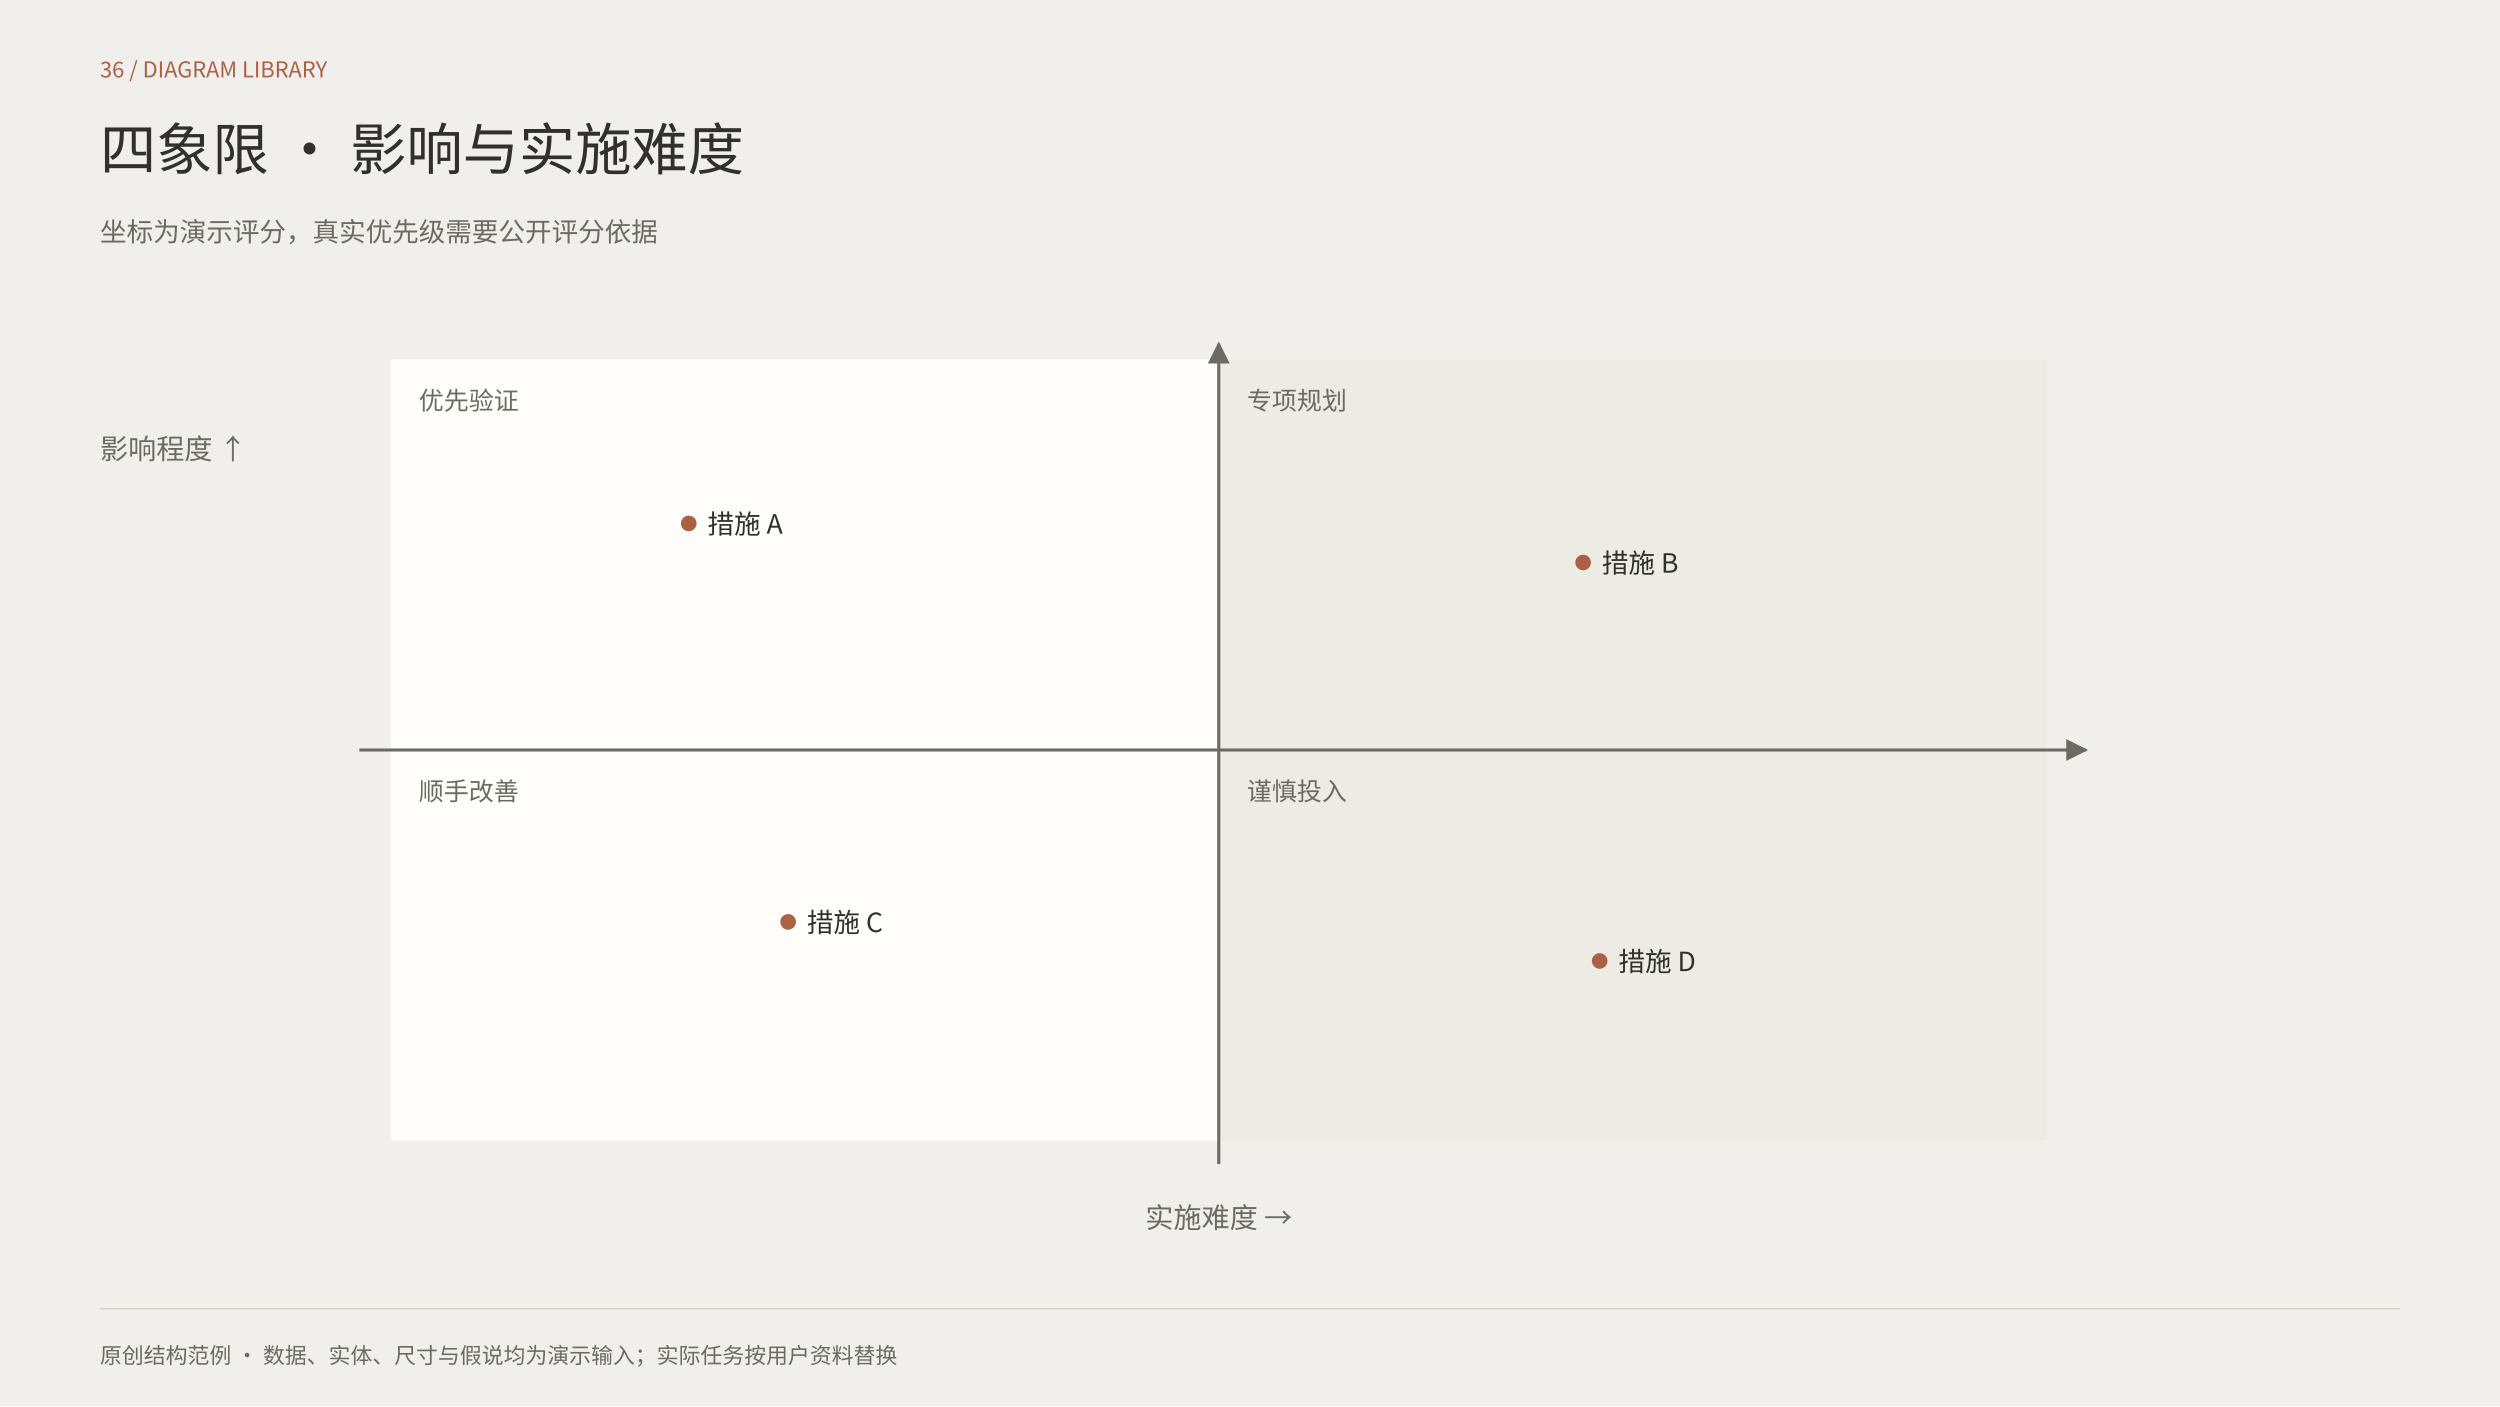
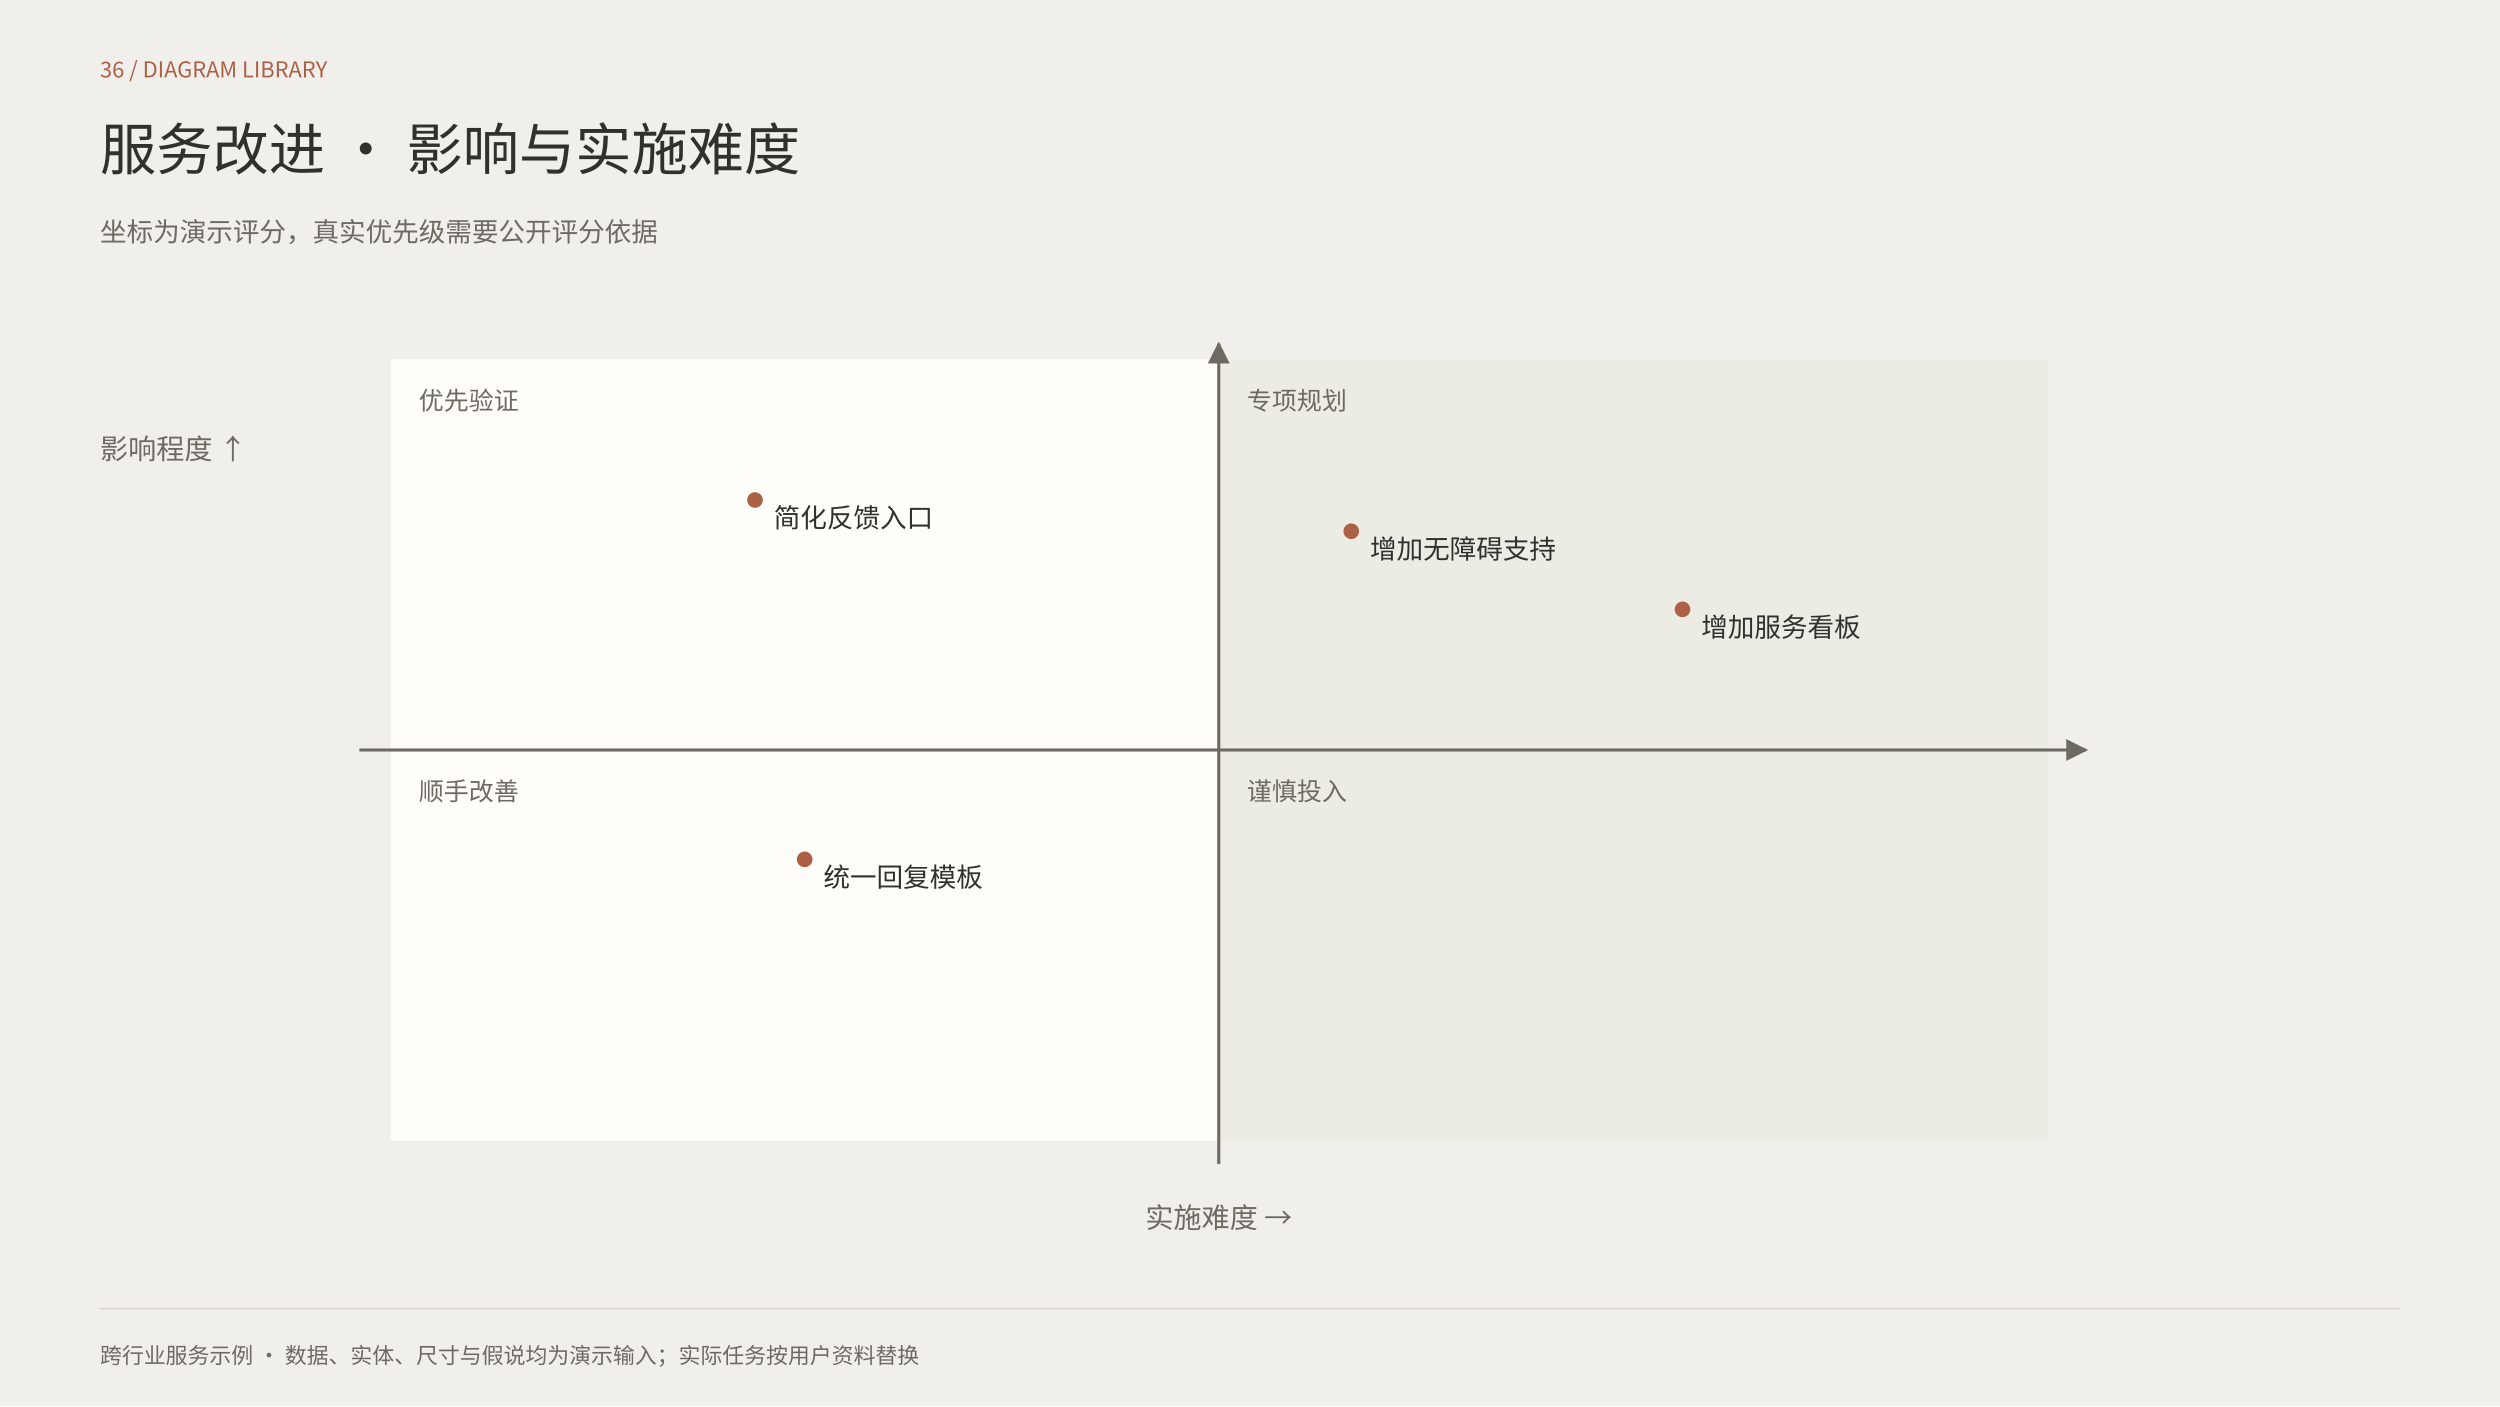
<svg xmlns="http://www.w3.org/2000/svg" width="1600" height="900" viewBox="0 0 1600 900" role="img" aria-labelledby="diagram-title diagram-desc">
  <rect width="100%" height="100%" fill="#F1EFEB" />
  <defs>
    <marker id="arrow-accent" viewBox="0 0 10 10" refX="9" refY="5" markerWidth="7" markerHeight="7" orient="auto-start-reverse">
      <path d="M 0 0 L 10 5 L 0 10 z" fill="#AC6046" />
    </marker>
    <marker id="arrow-teal" viewBox="0 0 10 10" refX="9" refY="5" markerWidth="7" markerHeight="7" orient="auto-start-reverse">
      <path d="M 0 0 L 10 5 L 0 10 z" fill="#67685E" />
    </marker>
    <marker id="arrow-amber" viewBox="0 0 10 10" refX="9" refY="5" markerWidth="7" markerHeight="7" orient="auto-start-reverse">
      <path d="M 0 0 L 10 5 L 0 10 z" fill="#8C7964" />
    </marker>
    <marker id="arrow-red" viewBox="0 0 10 10" refX="9" refY="5" markerWidth="7" markerHeight="7" orient="auto-start-reverse">
      <path d="M 0 0 L 10 5 L 0 10 z" fill="#554C46" />
    </marker>
    <marker id="arrow-muted" viewBox="0 0 10 10" refX="9" refY="5" markerWidth="7" markerHeight="7" orient="auto-start-reverse">
      <path d="M 0 0 L 10 5 L 0 10 z" fill="#6D6A63" />
    </marker>
    <marker id="arrow-line" viewBox="0 0 10 10" refX="9" refY="5" markerWidth="7" markerHeight="7" orient="auto-start-reverse">
      <path d="M 0 0 L 10 5 L 0 10 z" fill="#D8D3C8" />
    </marker>
    <marker id="arrow-ink" viewBox="0 0 10 10" refX="9" refY="5" markerWidth="7" markerHeight="7" orient="auto-start-reverse">
      <path d="M 0 0 L 10 5 L 0 10 z" fill="#30302D" />
    </marker>
  </defs>
  <g font-family="PingFang SC, Microsoft YaHei, Noto Sans CJK SC, Arial, sans-serif">
    <g id="_v1" data-kind="panel" data-content-text="false" data-box="250.0,230.0,530.0,250.0">
      <rect x="250.0" y="230.0" width="530.0" height="250.0" rx="0" fill="#FEFDF9" stroke="none" stroke-width="1.5" />
    </g>
    <g id="_v3" data-kind="panel" data-content-text="false" data-box="780.0,230.0,530.0,250.0">
      <rect x="780.0" y="230.0" width="530.0" height="250.0" rx="0" fill="#ECECE5" stroke="none" stroke-width="1.5" />
    </g>
    <g id="_v5" data-kind="panel" data-content-text="false" data-box="250.0,480.0,530.0,250.0">
      <rect x="250.0" y="480.0" width="530.0" height="250.0" rx="0" fill="#FEFDF9" stroke="none" stroke-width="1.5" />
    </g>
    <g id="_v7" data-kind="panel" data-content-text="false" data-box="780.0,480.0,530.0,250.0">
      <rect x="780.0" y="480.0" width="530.0" height="250.0" rx="0" fill="#ECECE5" stroke="none" stroke-width="1.5" />
    </g>
    <path d="M230,480.0 L1335,480.0" fill="none" stroke="#6D6A63" stroke-width="2" stroke-linejoin="round" marker-end="url(#arrow-muted)" />
    <path d="M780.0,745 L780.0,220" fill="none" stroke="#6D6A63" stroke-width="2" stroke-linejoin="round" marker-end="url(#arrow-muted)" />
    <g id="_v2" data-kind="text" data-content-text="false" data-box="268.0,240.0,494.0,34">
      <text x="268.0" y="262.2" text-anchor="start" font-size="16" font-weight="400" fill="#6D6A63">优先验证</text>
    </g>
    <g id="_v4" data-kind="text" data-content-text="false" data-box="798.0,240.0,494.0,34">
      <text x="798.0" y="262.2" text-anchor="start" font-size="16" font-weight="400" fill="#6D6A63">专项规划</text>
    </g>
    <g id="_v6" data-kind="text" data-content-text="false" data-box="268.0,490.0,494.0,34">
      <text x="268.0" y="512.2" text-anchor="start" font-size="16" font-weight="400" fill="#6D6A63">顺手改善</text>
    </g>
    <g id="_v8" data-kind="text" data-content-text="false" data-box="798.0,490.0,494.0,34">
      <text x="798.0" y="512.2" text-anchor="start" font-size="16" font-weight="400" fill="#6D6A63">谨慎投入</text>
    </g>
-     <g id="_v9" data-kind="ellipse" data-content-text="false" data-box="435.79999999999995,330.0,10,10">
-       <ellipse cx="440.8" cy="335.0" rx="5.0" ry="5.0" fill="#AC6046" stroke="none" stroke-width="1.5" />
+     <g id="_v9" data-kind="ellipse" data-content-text="false" data-box="478.2,315.0,10,10">
+       <ellipse cx="483.2" cy="320.0" rx="5.0" ry="5.0" fill="#AC6046" stroke="none" stroke-width="1.5" />
    </g>
-     <g id="_v10" data-kind="text" data-content-text="false" data-box="452.79999999999995,318.0,200,36">
-       <text x="452.8" y="341.525" text-anchor="start" font-size="17" font-weight="400" fill="#30302D">措施 A</text>
+     <g id="_v10" data-kind="text" data-content-text="false" data-box="495.2,303.0,230,58">
+       <text x="495.2" y="337.525" text-anchor="start" font-size="17" font-weight="400" fill="#30302D">简化反馈入口</text>
    </g>
-     <g id="_v11" data-kind="ellipse" data-content-text="false" data-box="1008.1999999999999,355.0,10,10">
-       <ellipse cx="1013.2" cy="360.0" rx="5.0" ry="5.0" fill="#AC6046" stroke="none" stroke-width="1.5" />
+     <g id="_v11" data-kind="ellipse" data-content-text="false" data-box="859.8,335.0,10,10">
+       <ellipse cx="864.8" cy="340.0" rx="5.0" ry="5.0" fill="#AC6046" stroke="none" stroke-width="1.5" />
    </g>
-     <g id="_v12" data-kind="text" data-content-text="false" data-box="1025.1999999999998,343.0,200,36">
-       <text x="1025.2" y="366.525" text-anchor="start" font-size="17" font-weight="400" fill="#30302D">措施 B</text>
+     <g id="_v12" data-kind="text" data-content-text="false" data-box="876.8,323.0,230,58">
+       <text x="876.8" y="357.525" text-anchor="start" font-size="17" font-weight="400" fill="#30302D">增加无障碍支持</text>
    </g>
-     <g id="_v13" data-kind="ellipse" data-content-text="false" data-box="499.4,585.0,10,10">
-       <ellipse cx="504.4" cy="590.0" rx="5.0" ry="5.0" fill="#AC6046" stroke="none" stroke-width="1.5" />
+     <g id="_v13" data-kind="ellipse" data-content-text="false" data-box="510.0,545.0,10,10">
+       <ellipse cx="515.0" cy="550.0" rx="5.0" ry="5.0" fill="#AC6046" stroke="none" stroke-width="1.5" />
    </g>
-     <g id="_v14" data-kind="text" data-content-text="false" data-box="516.4,573.0,200,36">
-       <text x="516.4" y="596.525" text-anchor="start" font-size="17" font-weight="400" fill="#30302D">措施 C</text>
+     <g id="_v14" data-kind="text" data-content-text="false" data-box="527.0,533.0,230,58">
+       <text x="527.0" y="567.525" text-anchor="start" font-size="17" font-weight="400" fill="#30302D">统一回复模板</text>
    </g>
-     <g id="_v15" data-kind="ellipse" data-content-text="false" data-box="1018.8,610.0,10,10">
-       <ellipse cx="1023.8" cy="615.0" rx="5.0" ry="5.0" fill="#AC6046" stroke="none" stroke-width="1.5" />
+     <g id="_v15" data-kind="ellipse" data-content-text="false" data-box="1071.8000000000002,385.0,10,10">
+       <ellipse cx="1076.8" cy="390.0" rx="5.0" ry="5.0" fill="#AC6046" stroke="none" stroke-width="1.5" />
    </g>
-     <g id="_v16" data-kind="text" data-content-text="false" data-box="1035.8,598.0,200,36">
-       <text x="1035.8" y="621.525" text-anchor="start" font-size="17" font-weight="400" fill="#30302D">措施 D</text>
+     <g id="_v16" data-kind="text" data-content-text="false" data-box="1088.8000000000002,373.0,230,58">
+       <text x="1088.8" y="407.525" text-anchor="start" font-size="17" font-weight="400" fill="#30302D">增加服务看板</text>
    </g>
    <g id="_v17" data-kind="text" data-content-text="false" data-box="250,762,1060,36">
      <text x="780.0" y="785.85" text-anchor="middle" font-size="18" font-weight="400" fill="#6D6A63">实施难度 →</text>
    </g>
    <g id="_v18" data-kind="text" data-content-text="false" data-box="64,250,166,76">
      <text x="64" y="293.85" text-anchor="start" font-size="18" font-weight="400" fill="#6D6A63">影响程度 ↑</text>
    </g>
    <g id="_v19" data-kind="text" data-content-text="false" data-box="64,34,1472,22">
      <text x="64" y="49.55" text-anchor="start" font-size="14" font-weight="400" fill="#AC6046">36 / DIAGRAM LIBRARY</text>
    </g>
    <g id="_v20" data-kind="text" data-content-text="false" data-box="64,69,1472,56">
-       <text x="64" y="108.7" text-anchor="start" font-size="36" font-weight="400" fill="#30302D">四象限 · 影响与实施难度</text>
+       <text x="64" y="108.7" text-anchor="start" font-size="36" font-weight="400" fill="#30302D">服务改进 · 影响与实施难度</text>
    </g>
    <g id="_v21" data-kind="text" data-content-text="false" data-box="64,130,1472,38">
      <text x="64" y="154.525" text-anchor="start" font-size="17" font-weight="400" fill="#6D6A63">坐标为演示评分，真实优先级需要公开评分依据</text>
    </g>
    <g id="_v22" data-kind="rect" data-content-text="false" data-box="64,837,1472,1">
      <rect x="64" y="837" width="1472" height="1" rx="0" fill="#D8D3C8" stroke="none" stroke-width="1.5" />
    </g>
    <g id="_v23" data-kind="text" data-content-text="false" data-box="64,850,1472,36">
-       <text x="64" y="872.55" text-anchor="start" font-size="14" font-weight="400" fill="#6D6A63">原创结构范例 · 数据、实体、尺寸与假说均为演示输入；实际任务按用户资料替换</text>
+       <text x="64" y="872.55" text-anchor="start" font-size="14" font-weight="400" fill="#6D6A63">跨行业服务示例 · 数据、实体、尺寸与假说均为演示输入；实际任务按用户资料替换</text>
    </g>
  </g>
</svg>
